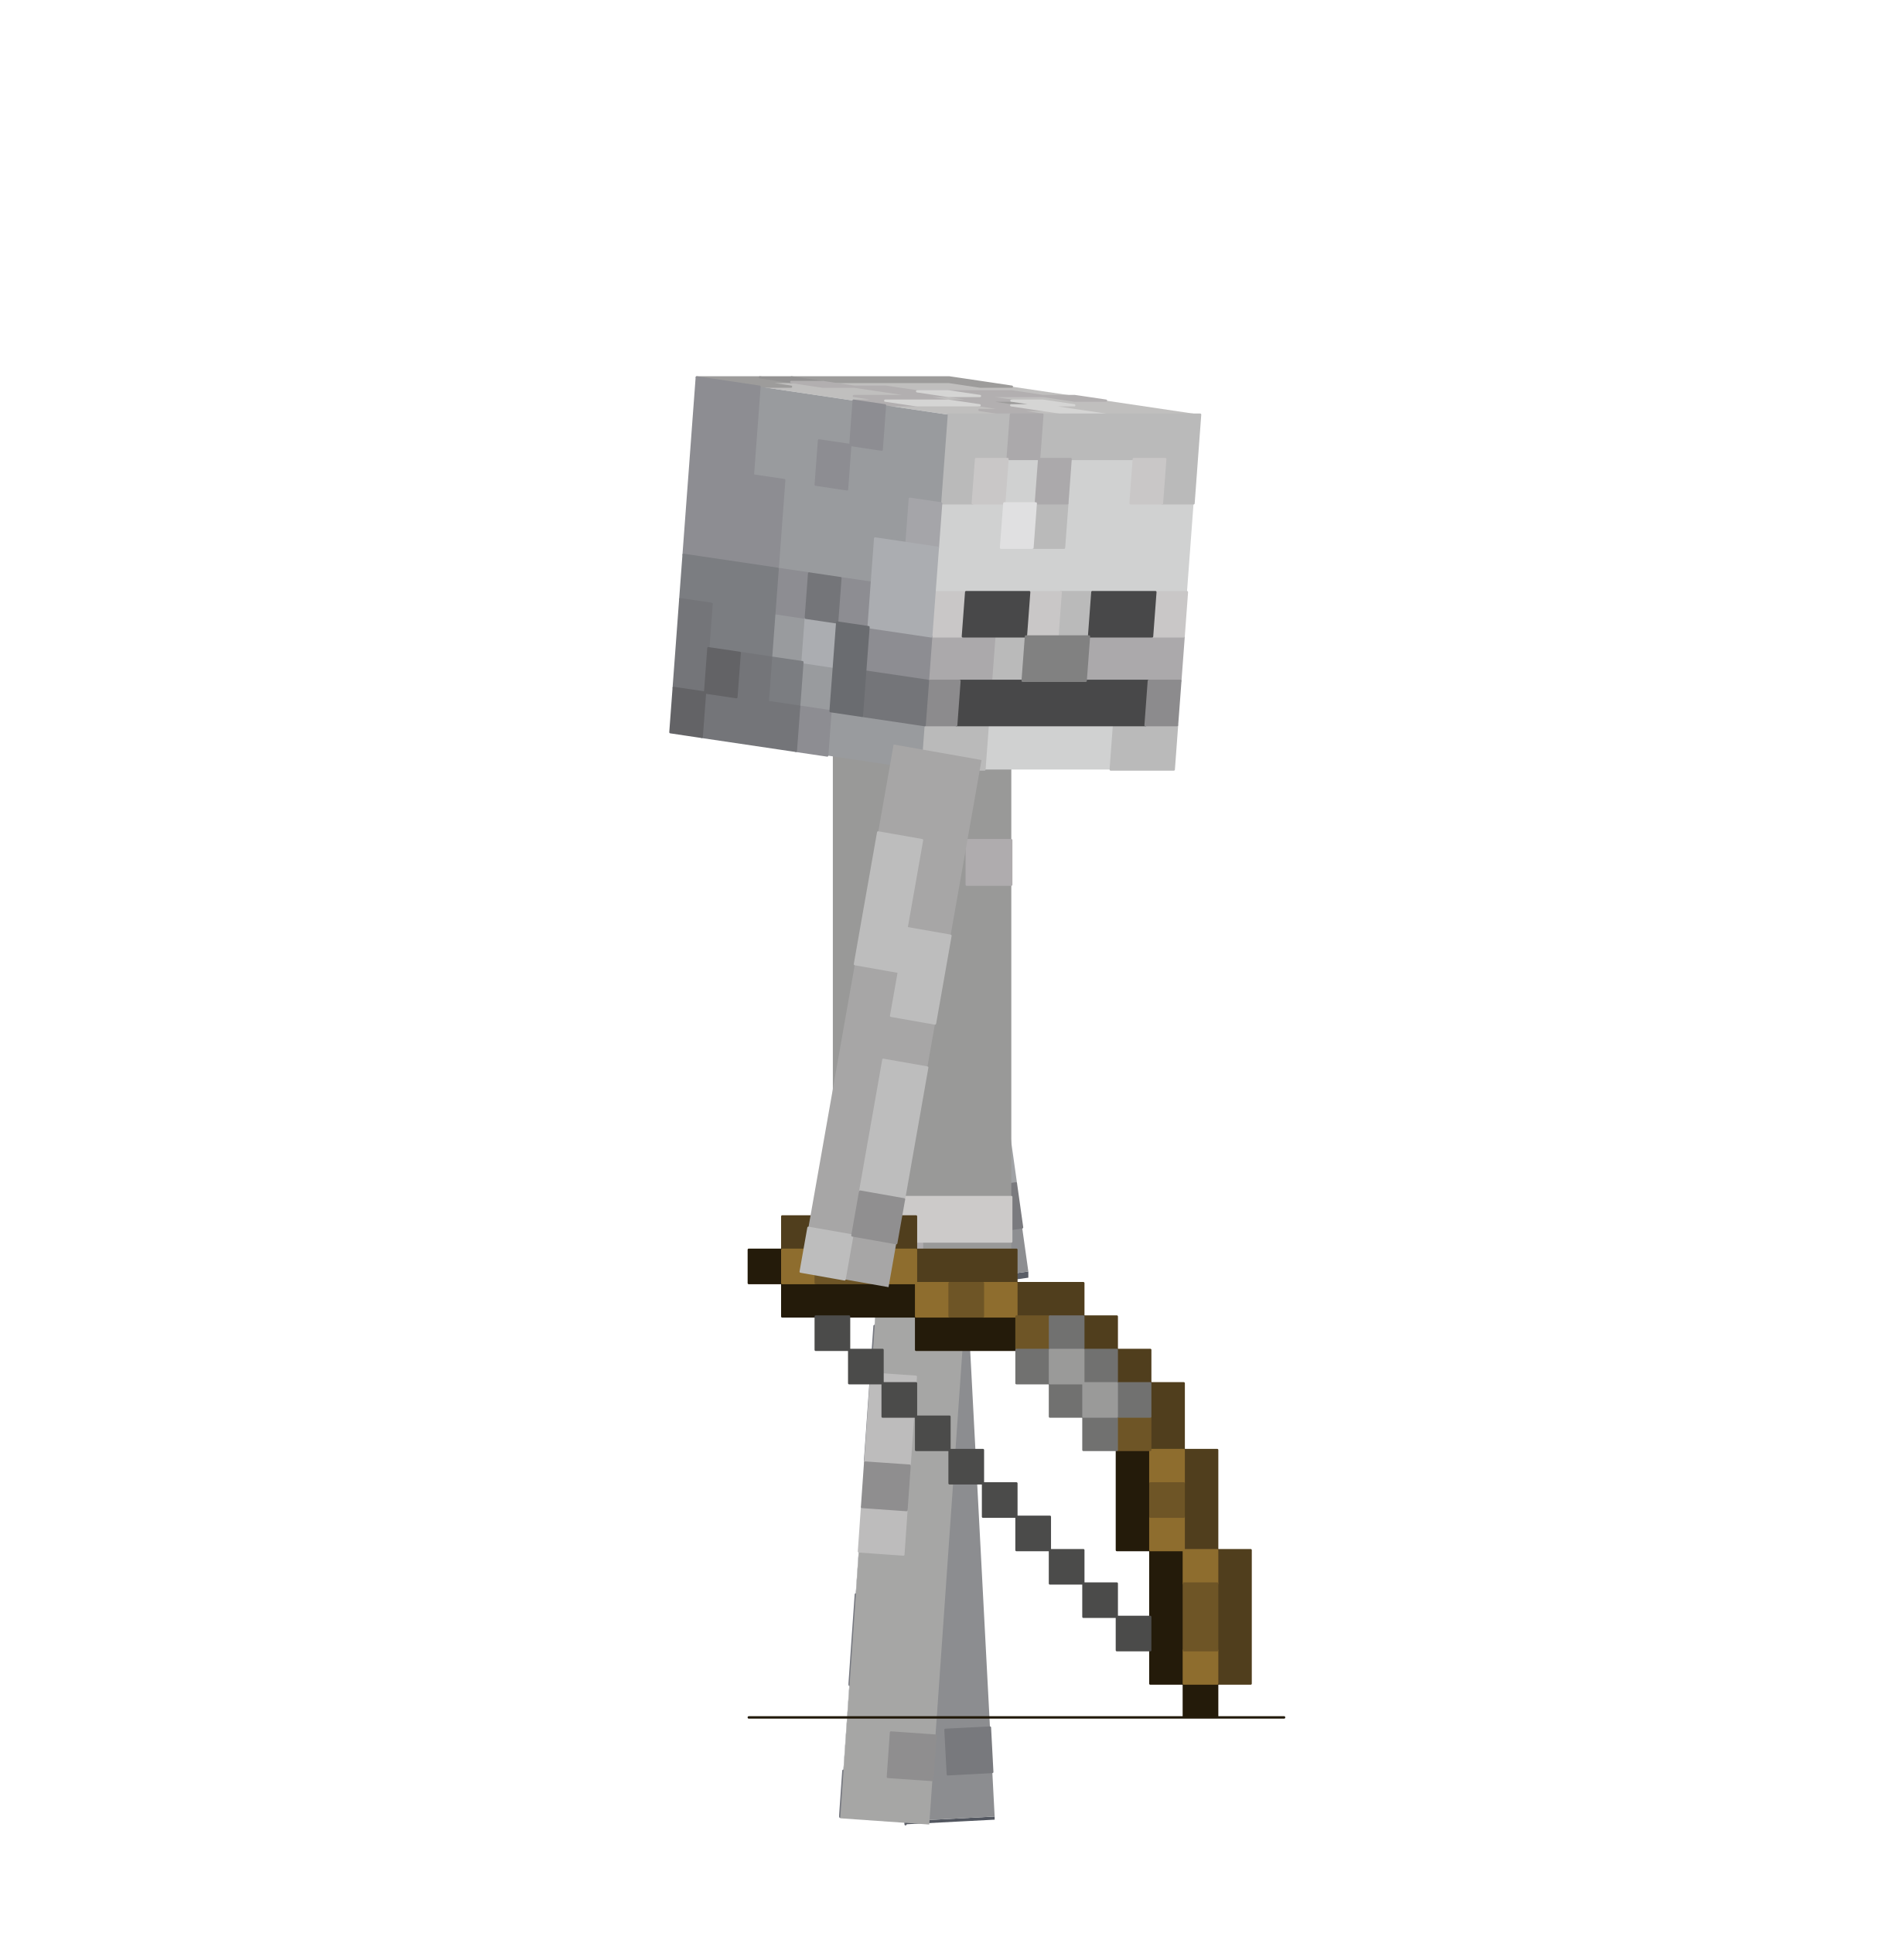
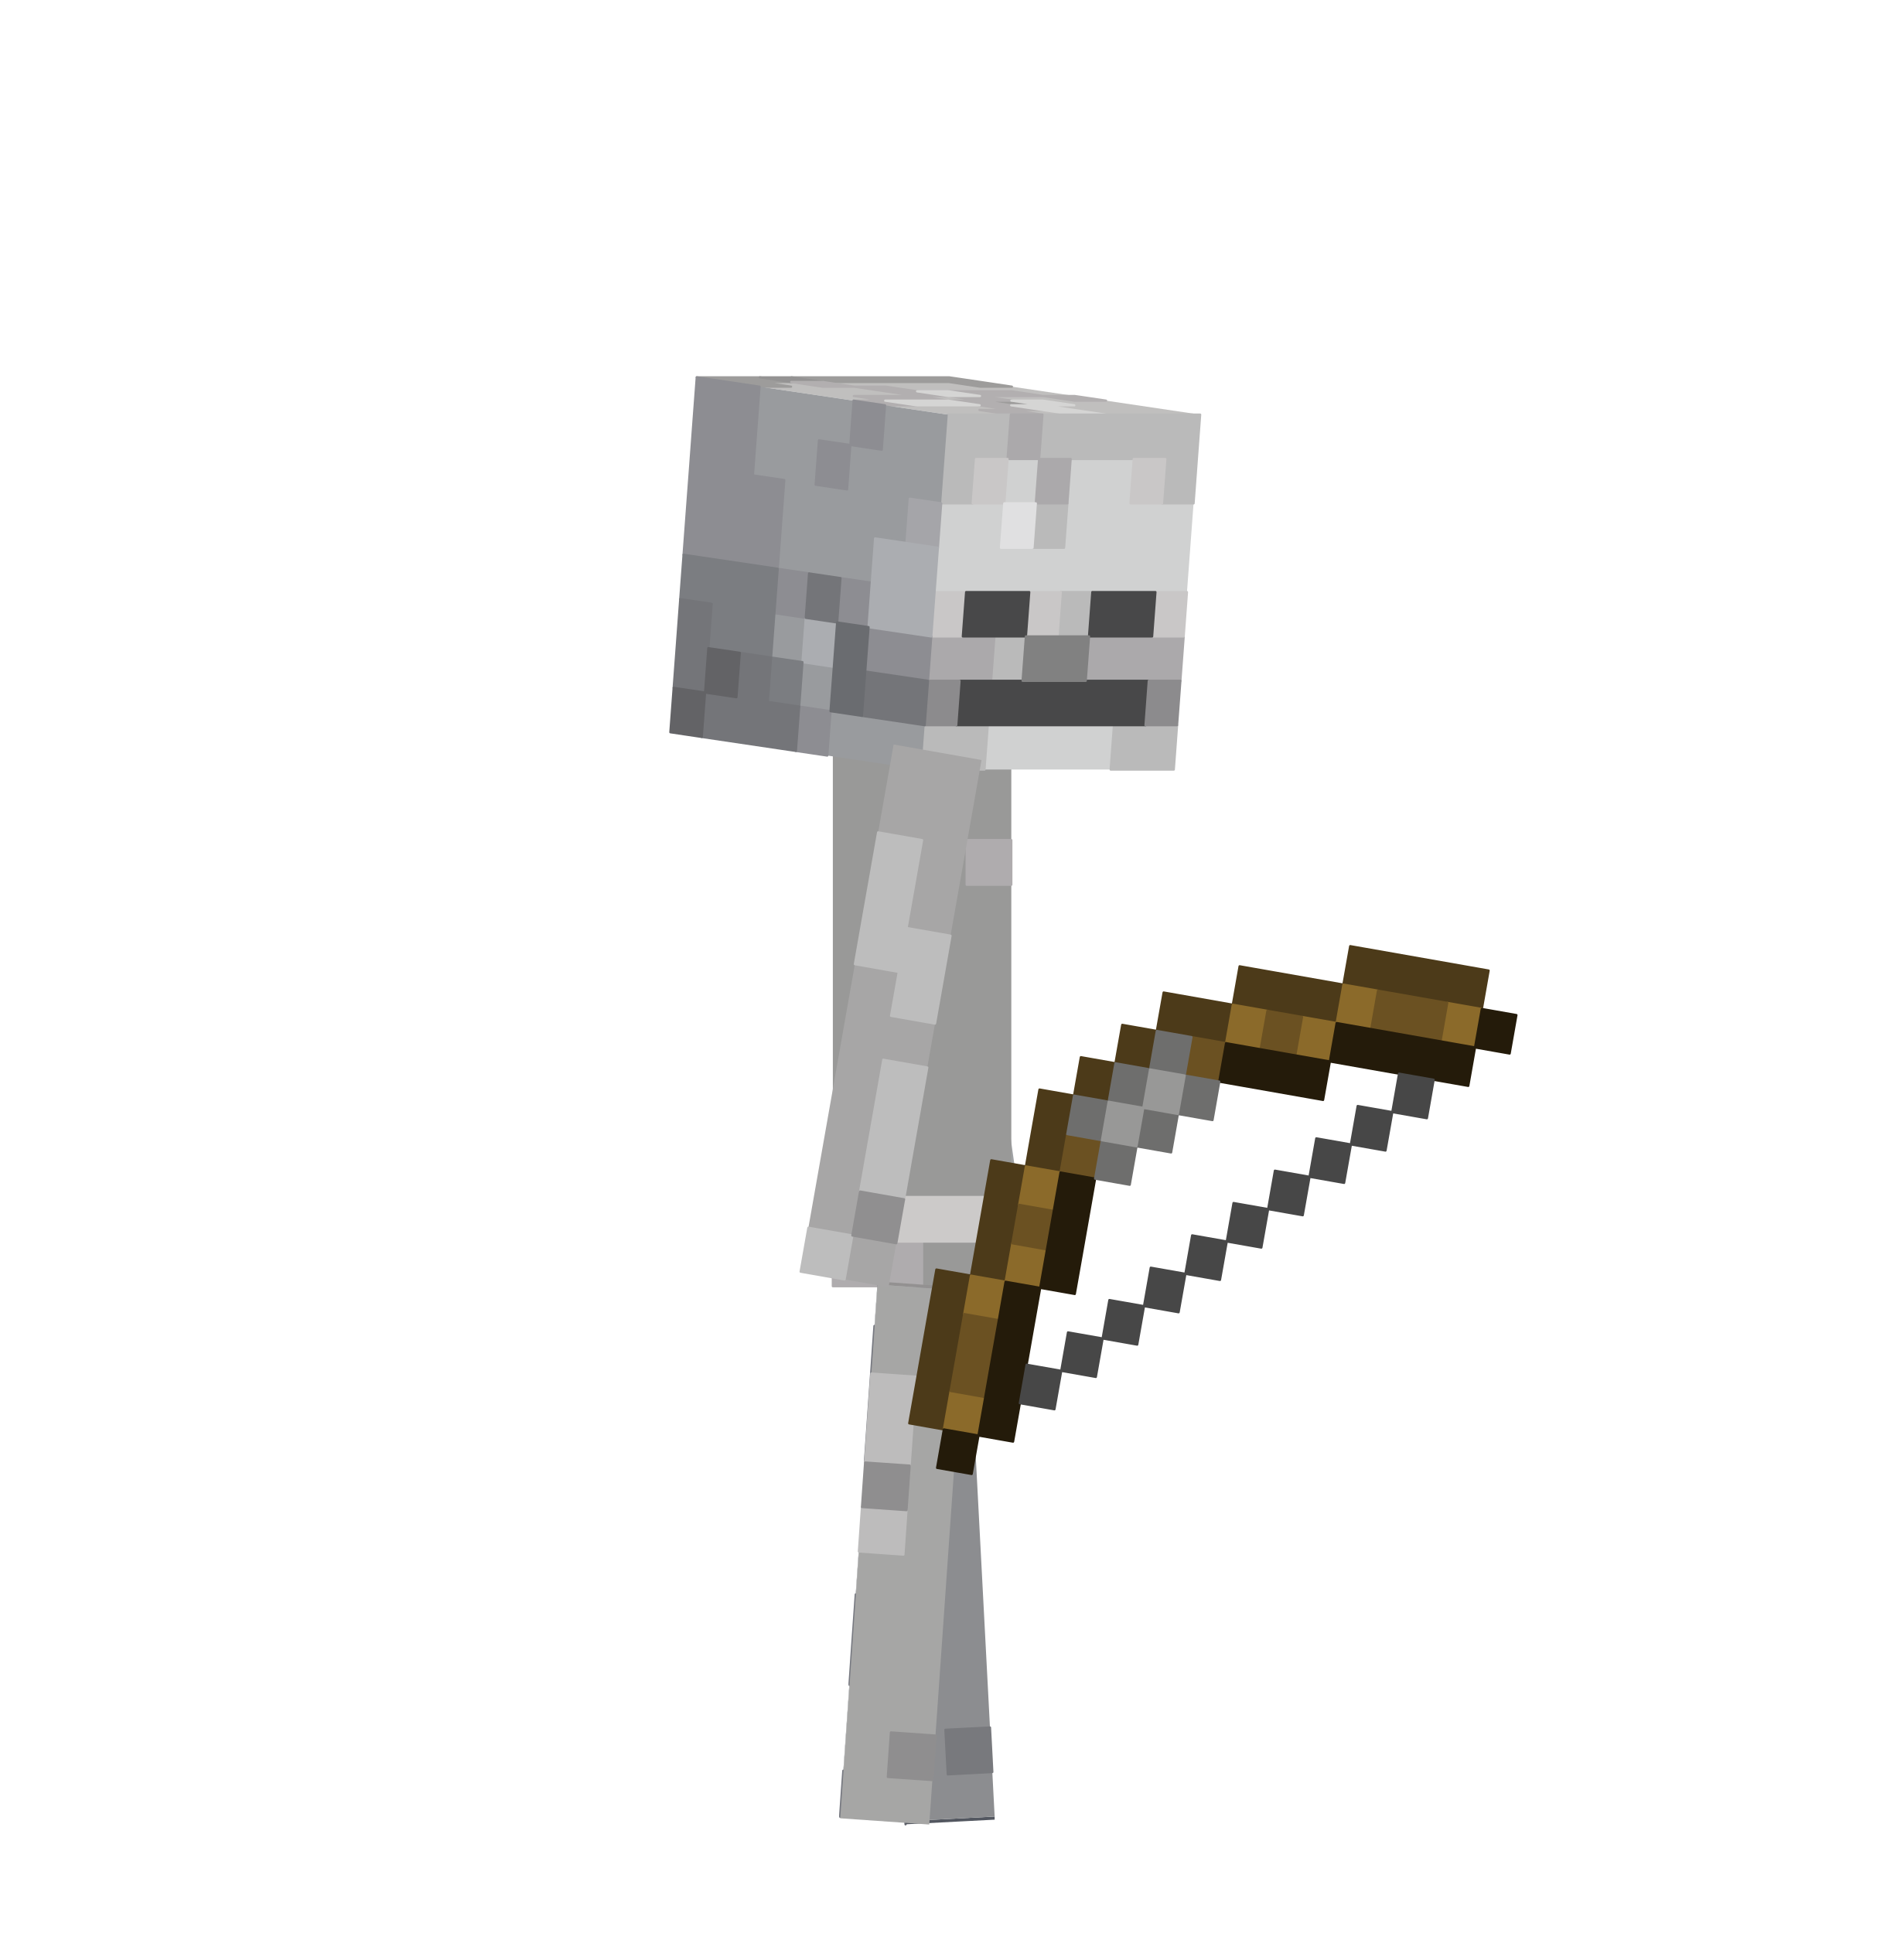
<svg xmlns="http://www.w3.org/2000/svg" viewBox="0 0 512 520" width="512" height="520" role="img" aria-labelledby="draw-0-title">
  <g id="skeleton">
    <g id="arm-left" aria-label="Left arm">
      <g class="face" data-face="back">
        <path fill="#5f646c" d="M232.78 204.79L232.78 203.12L252.82 345.37L252.82 347.05Z" />
        <path fill="#6c7079" stroke="#6c7079" stroke-width=".6" stroke-linejoin="round" d="M234.45 216.65L234.45 215.81L236.12 227.67L236.12 228.5ZM236.12 228.5L236.12 227.67L237.79 239.52L237.79 240.36ZM244.47 286.94L244.47 286.1L246.14 297.95L246.14 298.79ZM246.14 298.79L246.14 297.95L247.81 309.81L247.81 310.65ZM247.81 310.65L247.81 309.81L249.48 321.66L249.48 322.5ZM251.15 335.19L251.15 334.35L252.82 346.21L252.82 347.05Z" />
        <path fill="#535760" stroke="#535760" stroke-width=".6" stroke-linejoin="round" d="M241.13 263.23L241.13 262.39L242.8 274.25L242.8 275.08ZM249.48 322.5L249.48 321.66L251.15 333.52L251.15 334.35Z" />
      </g>
      <g class="face" data-face="bottom">
        <path fill="#595d66" d="M276.58 342.04L276.58 343.71L252.82 347.05L252.82 345.37Z" />
      </g>
      <g class="face" data-face="nx">
        <path fill="#8d8e91" d="M232.78 203.12L256.54 199.79L276.58 342.04L252.82 345.37Z" />
        <path fill="#a0a2a5" stroke="#a0a2a5" stroke-width=".6" stroke-linejoin="round" d="M236.12 226.83L248 225.16L249.67 237.02L237.79 238.68ZM237.79 238.68L249.67 237.02L251.34 248.87L239.46 250.54ZM239.46 250.54L263.22 247.21L264.89 259.06L241.13 262.39ZM253.01 260.73L264.89 259.06L266.56 270.91L254.68 272.58ZM256.35 284.43L268.23 282.77L269.9 294.62L258.02 296.29ZM258.02 296.29L269.9 294.62L271.57 306.48L259.69 308.14ZM259.69 308.14L271.57 306.48L273.24 318.33L261.36 320ZM251.15 333.52L263.03 331.85L264.7 343.71L252.82 345.37Z" />
        <path fill="#7a7a7e" stroke="#7a7a7e" stroke-width=".6" stroke-linejoin="round" d="M261.36 320L273.24 318.33L274.91 330.19L263.03 331.85Z" />
      </g>
    </g>
    <g id="leg-left" aria-label="Left leg">
      <g class="face" data-face="back">
        <path fill="#585c64" d="M236.02 347.05L236.02 346.21L243.55 489.92L243.55 490.76Z" />
        <path fill="#646770" stroke="#646770" stroke-width=".6" stroke-linejoin="round" d="M236.64 359.02L236.64 358.6L237.27 370.58L237.27 371ZM237.27 371L237.27 370.58L237.9 382.56L237.9 382.98ZM237.9 382.98L237.9 382.56L238.53 394.53L238.53 394.95ZM240.41 430.46L240.41 430.04L241.04 442.02L241.04 442.44ZM241.04 442.44L241.04 442.02L241.67 454L241.67 454.41ZM242.92 478.79L242.92 478.37L243.55 490.34L243.55 490.76Z" />
      </g>
      <g class="face" data-face="bottom">
        <path fill="#535760" d="M267.52 488.67L267.52 489.51L243.55 490.76L243.55 489.92Z" />
      </g>
      <g class="face" data-face="nx">
        <path fill="#8c8d90" d="M236.02 346.21L259.98 344.95L267.52 488.67L243.55 489.92Z" />
        <path fill="#9fa0a3" stroke="#9fa0a3" stroke-width=".6" stroke-linejoin="round" d="M237.27 370.16L249.26 369.53L249.88 381.51L237.9 382.14ZM237.9 382.14L249.88 381.51L250.51 393.49L238.53 394.11ZM239.16 406.09L251.14 405.46L251.77 417.44L239.78 418.07Z" />
        <path fill="#78797d" stroke="#78797d" stroke-width=".6" stroke-linejoin="round" d="M238.53 394.11L250.51 393.49L251.14 405.46L239.16 406.09ZM254.28 465.34L266.26 464.72L266.89 476.69L254.91 477.32Z" />
      </g>
    </g>
    <g id="torso" aria-label="Torso">
      <g class="face" data-face="nx">
        <path fill="#999998" d="M224 202L272 202L272 346L224 346Z" />
        <path fill="#afacae" stroke="#afacae" stroke-width=".6" stroke-linejoin="round" d="M260 226L272 226L272 238L260 238ZM224 334L248 334L248 346L224 346Z" />
        <path fill="#cccac9" stroke="#cccac9" stroke-width=".6" stroke-linejoin="round" d="M224 322L272 322L272 334L224 334Z" />
      </g>
    </g>
    <g id="head" aria-label="Head">
      <g class="face" data-face="top">
        <path fill="#c0bfbe" d="M187.4 101.51L255.28 101.51L322.79 111.54L254.91 111.54Z" />
        <path fill="#9d9c9b" stroke="#9d9c9b" stroke-width=".6" stroke-linejoin="round" d="M187.4 101.51L204.37 101.51L212.81 102.76L195.84 102.76ZM212.86 101.51L255.28 101.51L263.72 102.76L221.29 102.76ZM195.84 102.76L204.32 102.76L212.76 104.02L204.28 104.02ZM255.24 102.76L263.72 102.76L272.16 104.02L263.67 104.02ZM263.53 107.78L272.02 107.78L280.46 109.03L271.97 109.03Z" />
        <path fill="#949393" stroke="#949393" stroke-width=".6" stroke-linejoin="round" d="M204.37 101.51L212.86 101.51L221.29 102.76L212.81 102.76Z" />
        <path fill="#b2afb0" stroke="#b2afb0" stroke-width=".6" stroke-linejoin="round" d="M212.81 102.76L221.29 102.76L229.73 104.02L221.25 104.02ZM229.73 104.02L238.22 104.02L246.66 105.27L238.17 105.27ZM238.17 105.27L246.66 105.27L255.1 106.53L246.61 106.53ZM255.14 105.27L272.11 105.27L280.55 106.53L263.58 106.53ZM229.64 106.53L246.61 106.53L255.05 107.78L238.08 107.78ZM255.1 106.53L263.58 106.53L272.02 107.78L263.53 107.78ZM280.55 106.53L289.04 106.53L297.48 107.78L288.99 107.78ZM229.59 107.78L238.08 107.78L246.52 109.03L238.03 109.03ZM255.05 107.78L263.53 107.78L271.97 109.03L263.49 109.03ZM263.49 109.03L271.97 109.03L280.41 110.29L271.93 110.29ZM263.44 110.29L271.93 110.29L280.37 111.54L271.88 111.54Z" />
        <path fill="#d5d5d4" stroke="#d5d5d4" stroke-width=".6" stroke-linejoin="round" d="M246.66 105.27L255.14 105.27L263.58 106.53L255.1 106.53ZM238.08 107.78L255.05 107.78L263.49 109.03L246.52 109.03ZM272.02 107.78L280.5 107.78L288.94 109.03L280.46 109.03ZM271.97 109.03L280.46 109.03L288.9 110.29L280.41 110.29ZM280.41 110.29L288.9 110.29L297.34 111.54L288.85 111.54Z" />
      </g>
      <g class="face" data-face="front">
        <path fill="#d0d1d1" d="M254.91 111.54L322.79 111.54L315.7 207.02L247.81 207.02Z" />
        <path fill="#bababa" stroke="#bababa" stroke-width=".6" stroke-linejoin="round" d="M254.91 111.54L271.88 111.54L270.99 123.48L254.02 123.48ZM280.37 111.54L322.79 111.54L321.9 123.48L279.48 123.48ZM254.02 123.48L262.51 123.48L261.62 135.41L253.14 135.41ZM313.42 123.48L321.9 123.48L321.02 135.41L312.53 135.41ZM278.59 135.41L287.08 135.41L286.19 147.35L277.7 147.35ZM285.3 159.28L293.79 159.28L292.9 171.21L284.42 171.21ZM267.45 171.21L275.93 171.21L275.04 183.15L266.56 183.15ZM248.7 195.08L265.67 195.08L264.78 207.02L247.81 207.02ZM299.61 195.08L316.58 195.08L315.7 207.02L298.73 207.02Z" />
        <path fill="#aba9ab" stroke="#aba9ab" stroke-width=".6" stroke-linejoin="round" d="M271.88 111.54L280.37 111.54L279.48 123.48L270.99 123.48ZM279.48 123.48L287.96 123.48L287.08 135.41L278.59 135.41ZM250.47 171.21L267.45 171.21L266.56 183.15L249.59 183.15ZM292.9 171.21L318.36 171.21L317.47 183.15L292.01 183.15Z" />
        <path fill="#c9c7c7" stroke="#c9c7c7" stroke-width=".6" stroke-linejoin="round" d="M262.51 123.48L270.99 123.48L270.11 135.41L261.62 135.41ZM304.93 123.48L313.42 123.48L312.53 135.41L304.05 135.41ZM251.36 159.28L259.85 159.28L258.96 171.21L250.47 171.21ZM276.82 159.28L285.3 159.28L284.42 171.21L275.93 171.21ZM310.76 159.28L319.24 159.28L318.36 171.21L309.87 171.21Z" />
        <path fill="#e0e0e1" stroke="#e0e0e1" stroke-width=".6" stroke-linejoin="round" d="M270.11 135.41L278.59 135.41L277.7 147.35L269.22 147.35Z" />
        <path fill="#484849" stroke="#484849" stroke-width=".6" stroke-linejoin="round" d="M259.85 159.28L276.82 159.28L275.93 171.21L258.96 171.21ZM293.79 159.28L310.76 159.28L309.87 171.21L292.9 171.21ZM258.07 183.15L308.98 183.15L308.1 195.08L257.19 195.08Z" />
        <path fill="#818181" stroke="#818181" stroke-width=".6" stroke-linejoin="round" d="M275.93 171.21L292.9 171.21L292.01 183.15L275.04 183.15Z" />
        <path fill="#8c8b8d" stroke="#8c8b8d" stroke-width=".6" stroke-linejoin="round" d="M249.59 183.15L258.07 183.15L257.19 195.08L248.7 195.08ZM308.98 183.15L317.47 183.15L316.58 195.08L308.1 195.08Z" />
      </g>
      <g class="face" data-face="nx">
        <path fill="#999b9e" d="M187.4 101.51L254.91 111.54L247.81 207.02L180.3 196.98Z" />
        <path fill="#8d8d92" stroke="#8d8d92" stroke-width=".6" stroke-linejoin="round" d="M187.4 101.51L204.28 104.02L203.39 115.95L186.51 113.44ZM229.59 107.78L238.03 109.03L237.15 120.97L228.71 119.71ZM186.51 113.44L203.39 115.95L202.5 127.89L185.63 125.38ZM220.27 118.46L228.71 119.71L227.82 131.65L219.38 130.39ZM185.63 125.38L210.94 129.14L210.05 141.07L184.74 137.31ZM184.74 137.31L210.05 141.07L209.17 153.01L183.85 149.25ZM209.17 153.01L217.61 154.26L216.72 166.2L208.28 164.94ZM226.05 155.52L234.48 156.77L233.6 168.71L225.16 167.45ZM233.6 168.71L250.47 171.21L249.59 183.15L232.71 180.64ZM214.95 190.07L223.38 191.32L222.5 203.25L214.06 202Z" />
        <path fill="#a5a5a9" stroke="#a5a5a9" stroke-width=".6" stroke-linejoin="round" d="M244.7 134.16L253.14 135.41L252.25 147.35L243.81 146.09Z" />
        <path fill="#abadb1" stroke="#abadb1" stroke-width=".6" stroke-linejoin="round" d="M235.37 144.84L252.25 147.35L251.36 159.28L234.48 156.77ZM234.48 156.77L251.36 159.28L250.47 171.21L233.6 168.71ZM216.72 166.2L225.16 167.45L224.27 179.39L215.83 178.13Z" />
        <path fill="#7b7d81" stroke="#7b7d81" stroke-width=".6" stroke-linejoin="round" d="M183.85 149.25L209.17 153.01L208.28 164.94L182.96 161.18ZM191.4 162.43L208.28 164.94L207.39 176.88L190.52 174.37ZM207.39 176.88L215.83 178.13L214.95 190.07L206.51 188.81Z" />
        <path fill="#747579" stroke="#747579" stroke-width=".6" stroke-linejoin="round" d="M217.61 154.26L226.05 155.52L225.16 167.45L216.72 166.2ZM182.96 161.18L191.4 162.43L190.52 174.37L182.08 173.11ZM182.08 173.11L190.52 174.37L189.63 186.3L181.19 185.05ZM198.96 175.62L207.39 176.88L206.51 188.81L198.07 187.56ZM232.71 180.64L249.59 183.15L248.7 195.08L231.82 192.57ZM189.63 186.3L214.95 190.07L214.06 202L188.74 198.24Z" />
        <path fill="#6a6c70" stroke="#6a6c70" stroke-width=".6" stroke-linejoin="round" d="M225.16 167.45L233.6 168.71L232.71 180.64L224.27 179.39ZM224.27 179.39L232.71 180.64L231.82 192.57L223.38 191.32Z" />
        <path fill="#636366" stroke="#636366" stroke-width=".6" stroke-linejoin="round" d="M190.52 174.37L198.96 175.62L198.07 187.56L189.63 186.3ZM181.19 185.05L189.63 186.3L188.74 198.24L180.3 196.98Z" />
      </g>
    </g>
    <g id="leg-right" aria-label="Right leg">
      <g class="face" data-face="back">
        <path fill="#686b71" d="M236.03 344.74L236.03 345.58L225.98 489.14L225.98 488.31Z" />
        <path fill="#767880" stroke="#767880" stroke-width=".6" stroke-linejoin="round" d="M235.19 356.71L235.19 357.13L234.36 369.09L234.36 368.67ZM234.36 368.67L234.36 369.09L233.52 381.05L233.52 380.64ZM233.52 380.64L233.52 381.05L232.68 393.02L232.68 392.6ZM230.17 428.91L230.17 429.33L229.33 441.29L229.33 440.87ZM229.33 440.87L229.33 441.29L228.5 453.25L228.5 452.83ZM226.82 476.34L226.82 476.76L225.98 488.73L225.98 488.31Z" />
      </g>
      <g class="face" data-face="top">
        <path fill="#939191" d="M236.03 345.58L236.03 344.74L259.97 346.42L259.97 347.26Z" />
      </g>
      <g class="face" data-face="nx">
        <path fill="#a6a6a5" d="M236.03 345.58L259.97 347.26L249.93 490.82L225.98 489.14Z" />
        <path fill="#bdbcbc" stroke="#bdbcbc" stroke-width=".6" stroke-linejoin="round" d="M234.36 369.51L246.33 370.35L245.49 382.31L233.52 381.47ZM233.52 381.47L245.49 382.31L244.65 394.27L232.68 393.44ZM231.84 405.4L243.81 406.24L242.98 418.2L231.01 417.36Z" />
        <path fill="#8f8e8f" stroke="#8f8e8f" stroke-width=".6" stroke-linejoin="round" d="M232.68 393.44L244.65 394.27L243.81 406.24L231.84 405.4ZM239.63 466.05L251.6 466.89L250.76 478.85L238.79 478.02Z" />
      </g>
    </g>
-     <g id="held-bow" aria-label="Bow">
-       <g class="face" data-face="bottom">
-         <path fill="#211909" stroke="#211909" stroke-width=".6" stroke-linejoin="round" d="M201.38 462.03L201.38 461.98L345.38 461.98L345.38 462.03Z" />
-       </g>
-       <g class="face" data-face="px">
-         <path fill="#503e1d" stroke="#503e1d" stroke-width=".6" stroke-linejoin="round" d="M210.38 327.22L246.38 327.22L246.38 336.19L210.38 336.19ZM246.38 336.19L273.38 336.19L273.38 345.17L246.38 345.17ZM273.38 345.17L291.38 345.17L291.38 354.15L273.38 354.15ZM291.38 354.15L300.38 354.15L300.38 363.13L291.38 363.13ZM300.38 363.13L309.38 363.13L309.38 372.11L300.38 372.11ZM309.38 372.11L318.38 372.11L318.38 381.09L309.38 381.09ZM309.38 381.09L318.38 381.09L318.38 390.06L309.38 390.06ZM318.38 390.06L327.38 390.06L327.38 399.04L318.38 399.04ZM318.38 399.04L327.38 399.04L327.38 408.02L318.38 408.02ZM318.38 408.02L327.38 408.02L327.38 417L318.38 417ZM327.38 417L336.38 417L336.38 425.98L327.38 425.98ZM327.38 425.98L336.38 425.98L336.38 434.95L327.38 434.95ZM327.38 434.95L336.38 434.95L336.38 443.93L327.38 443.93ZM327.38 443.93L336.38 443.93L336.38 452.91L327.38 452.91Z" />
-         <path fill="#241b0a" stroke="#241b0a" stroke-width=".6" stroke-linejoin="round" d="M201.38 336.19L210.38 336.19L210.38 345.17L201.38 345.17ZM210.38 345.17L246.38 345.17L246.38 354.15L210.38 354.15ZM246.38 354.15L273.38 354.15L273.38 363.13L246.38 363.13ZM300.38 390.06L309.38 390.06L309.38 399.04L300.38 399.04ZM300.38 399.04L309.38 399.04L309.38 408.02L300.38 408.02ZM300.38 408.02L309.38 408.02L309.38 417L300.38 417ZM309.38 417L318.38 417L318.38 425.98L309.38 425.98ZM309.38 425.98L318.38 425.98L318.38 434.95L309.38 434.95ZM309.38 434.95L318.38 434.95L318.38 443.93L309.38 443.93ZM309.38 443.93L318.38 443.93L318.38 452.91L309.38 452.91ZM318.38 452.91L327.38 452.91L327.38 461.89L318.38 461.89Z" />
-         <path fill="#8e6d2e" stroke="#8e6d2e" stroke-width=".6" stroke-linejoin="round" d="M210.38 336.19L219.38 336.19L219.38 345.17L210.38 345.17ZM237.38 336.19L246.38 336.19L246.38 345.17L237.38 345.17ZM246.38 345.17L255.38 345.17L255.38 354.15L246.38 354.15ZM264.38 345.17L273.38 345.17L273.38 354.15L264.38 354.15ZM309.38 390.06L318.38 390.06L318.38 399.04L309.38 399.04ZM309.38 408.02L318.38 408.02L318.38 417L309.38 417ZM318.38 417L327.38 417L327.38 425.98L318.38 425.98ZM318.38 443.93L327.38 443.93L327.38 452.91L318.38 452.91Z" />
-         <path fill="#6e5526" stroke="#6e5526" stroke-width=".6" stroke-linejoin="round" d="M219.38 336.19L237.38 336.19L237.38 345.17L219.38 345.17ZM255.38 345.17L264.38 345.17L264.38 354.15L255.38 354.15ZM273.38 354.15L282.38 354.15L282.38 363.13L273.38 363.13ZM300.38 381.09L309.38 381.09L309.38 390.06L300.38 390.06ZM309.38 399.04L318.38 399.04L318.38 408.02L309.38 408.02ZM318.38 425.98L327.38 425.98L327.38 434.95L318.38 434.95ZM318.38 434.95L327.38 434.95L327.38 443.93L318.38 443.93Z" />
-         <path fill="#4b4b4a" stroke="#4b4b4a" stroke-width=".6" stroke-linejoin="round" d="M219.38 354.15L228.38 354.15L228.38 363.13L219.38 363.13ZM228.38 363.13L237.38 363.13L237.38 372.11L228.38 372.11ZM237.38 372.11L246.38 372.11L246.38 381.09L237.38 381.09ZM246.38 381.09L255.38 381.09L255.38 390.06L246.38 390.06ZM255.38 390.06L264.38 390.06L264.38 399.04L255.38 399.04ZM264.38 399.04L273.38 399.04L273.38 408.02L264.38 408.02ZM273.38 408.02L282.38 408.02L282.38 417L273.38 417ZM282.38 417L291.38 417L291.38 425.98L282.38 425.98ZM291.38 425.98L300.38 425.98L300.38 434.95L291.38 434.95ZM300.38 434.95L309.38 434.95L309.38 443.93L300.38 443.93Z" />
-         <path fill="#717170" stroke="#717170" stroke-width=".6" stroke-linejoin="round" d="M282.38 354.15L291.38 354.15L291.38 363.13L282.38 363.13ZM273.38 363.13L282.38 363.13L282.38 372.11L273.38 372.11ZM291.38 363.13L300.38 363.13L300.38 372.11L291.38 372.11ZM282.38 372.11L291.38 372.11L291.38 381.09L282.38 381.09ZM300.38 372.11L309.38 372.11L309.38 381.09L300.38 381.09ZM291.38 381.09L300.38 381.09L300.38 390.06L291.38 390.06Z" />
-         <path fill="#9a9a99" stroke="#9a9a99" stroke-width=".6" stroke-linejoin="round" d="M282.38 363.13L291.38 363.13L291.38 372.11L282.38 372.11ZM291.38 372.11L300.38 372.11L300.38 381.09L291.38 381.09Z" />
-       </g>
-     </g>
    <g id="arm-right" aria-label="Right arm">
      <g class="face" data-face="nx">
        <path fill="#a7a6a6" d="M240.35 200.28L263.99 204.45L238.98 346.26L215.34 342.09Z" />
        <path fill="#bdbdbd" stroke="#bdbdbd" stroke-width=".6" stroke-linejoin="round" d="M236.18 223.92L248 226L245.92 237.82L234.1 235.73ZM234.1 235.73L245.92 237.82L243.83 249.64L232.01 247.55ZM232.01 247.55L255.65 251.72L253.57 263.54L229.93 259.37ZM241.75 261.45L253.57 263.54L251.48 275.35L239.66 273.27ZM237.58 285.09L249.4 287.17L247.32 298.99L235.5 296.91ZM235.5 296.91L247.32 298.99L245.23 310.81L233.41 308.72ZM233.41 308.72L245.23 310.81L243.15 322.63L231.33 320.54ZM217.43 330.28L229.25 332.36L227.16 344.18L215.34 342.09Z" />
        <path fill="#908f90" stroke="#908f90" stroke-width=".6" stroke-linejoin="round" d="M231.33 320.54L243.15 322.63L241.06 334.44L229.25 332.36Z" />
      </g>
    </g>
+     <g id="held-bow" aria-label="Bow">
+       <g class="face" data-face="nx">
+         <path fill="#4c3a19" stroke="#4c3a19" stroke-width=".6" stroke-linejoin="round" d="M363.15 254.53L400.37 261.09L398.55 271.43L361.32 264.87ZM333.4 259.95L361.32 264.87L359.5 275.21L331.58 270.29ZM312.97 267L331.58 270.29L329.76 280.63L311.14 277.34ZM301.84 275.7L311.14 277.34L309.32 287.69L300.01 286.04ZM290.71 284.4L300.01 286.04L298.19 296.38L288.88 294.74ZM279.58 293.1L288.88 294.74L287.06 305.08L277.75 303.44ZM277.75 303.44L287.06 305.08L285.24 315.42L275.93 313.78ZM266.62 312.14L275.93 313.78L274.11 324.12L264.8 322.48ZM264.8 322.48L274.11 324.12L272.28 334.46L262.98 332.82ZM262.98 332.82L272.28 334.46L270.46 344.81L261.15 343.16ZM251.85 341.52L261.15 343.16L259.33 353.5L250.02 351.86ZM250.02 351.86L259.33 353.5L257.51 363.85L248.2 362.2ZM248.2 362.2L257.51 363.85L255.68 374.19L246.38 372.54ZM246.38 372.54L255.68 374.19L253.86 384.53L244.55 382.89Z" />
+         <path fill="#8b6a2a" stroke="#8b6a2a" stroke-width=".6" stroke-linejoin="round" d="M361.32 264.87L370.63 266.51L368.81 276.85L359.5 275.21ZM389.24 269.79L398.55 271.43L396.72 281.77L387.42 280.13ZM331.58 270.29L340.89 271.93L339.06 282.27L329.76 280.63ZM350.19 273.57L359.5 275.21L357.68 285.55L348.37 283.91ZM275.93 313.78L285.24 315.42L283.41 325.77L274.11 324.12ZM272.28 334.46L281.59 336.11L279.77 346.45L270.46 344.81ZM261.15 343.16L270.46 344.81L268.64 355.15L259.33 353.5ZM255.68 374.19L264.99 375.83L263.17 386.17L253.86 384.53Z" />
+         <path fill="#6b5122" stroke="#6b5122" stroke-width=".6" stroke-linejoin="round" d="M370.63 266.51L389.24 269.79L387.42 280.13L368.81 276.85ZM340.89 271.93L350.19 273.57L348.37 283.91L339.06 282.27ZM320.45 278.99L329.76 280.63L327.93 290.97L318.63 289.33ZM287.06 305.08L296.37 306.73L294.54 317.07L285.24 315.42ZM274.11 324.12L283.41 325.77L281.59 336.11L272.28 334.46ZM259.33 353.5L268.64 355.15L266.81 365.49L257.51 363.85ZM257.51 363.85L266.81 365.49L264.99 375.83L255.68 374.19Z" />
+         <path fill="#241b0a" stroke="#241b0a" stroke-width=".6" stroke-linejoin="round" d="M398.55 271.43L407.85 273.07L406.03 283.41L396.72 281.77ZM359.5 275.21L396.72 281.77L394.9 292.11L357.68 285.55ZM329.76 280.63L357.68 285.55L355.85 295.89L327.93 290.97ZM285.24 315.42L294.54 317.07L292.72 327.41L283.41 325.77ZM283.41 325.77L292.72 327.41L290.9 337.75L281.59 336.11ZM281.59 336.11L290.9 337.75L289.07 348.09L279.77 346.45ZM270.46 344.81L279.77 346.45L277.94 356.79L268.64 355.15ZM268.64 355.15L277.94 356.79L276.12 367.13L266.81 365.49ZM266.81 365.49L276.12 367.13L274.3 377.47L264.99 375.83ZM264.99 375.83L274.3 377.47L272.47 387.81L263.17 386.17ZM253.86 384.53L263.17 386.17L261.34 396.51L252.04 394.87Z" />
+         <path fill="#6e6e6d" stroke="#6e6e6d" stroke-width=".6" stroke-linejoin="round" d="M311.14 277.34L320.45 278.99L318.63 289.33L309.32 287.69ZM300.01 286.04L309.32 287.69L307.5 298.03L298.19 296.38ZM318.63 289.33L327.93 290.97L326.11 301.31L316.8 299.67ZM288.88 294.74L298.19 296.38L296.37 306.73L287.06 305.08ZM307.5 298.03L316.8 299.67L314.98 310.01L305.67 308.37ZM296.37 306.73L305.67 308.37L303.85 318.71L294.54 317.07Z" />
+         <path fill="#474747" stroke="#474747" stroke-width=".6" stroke-linejoin="round" d="M376.29 288.83L385.59 290.47L383.77 300.81L374.47 299.17ZM365.16 297.53L374.47 299.17L372.64 309.51L363.34 307.87ZM354.03 306.23L363.34 307.87L361.51 318.21L352.21 316.57ZM342.9 314.93L352.21 316.57L350.38 326.91L341.08 325.27ZM331.77 323.63L341.08 325.27L339.25 335.61L329.95 333.97ZM320.64 332.33L329.95 333.97L328.12 344.31L318.82 342.67ZM309.51 341.03L318.82 342.67L316.99 353.01L307.69 351.37ZM298.38 349.73L307.69 351.37L305.86 361.71L296.56 360.07ZM287.25 358.43L296.56 360.07L294.73 370.41L285.43 368.77ZM276.12 367.13L285.43 368.77L283.6 379.11L274.3 377.47Z" />
+         <path fill="#989897" stroke="#989897" stroke-width=".6" stroke-linejoin="round" d="M309.32 287.69L318.63 289.33L316.8 299.67L307.5 298.03ZM298.19 296.38L307.5 298.03L305.67 308.37L296.37 306.73Z" />
+       </g>
+     </g>
  </g>
</svg>
